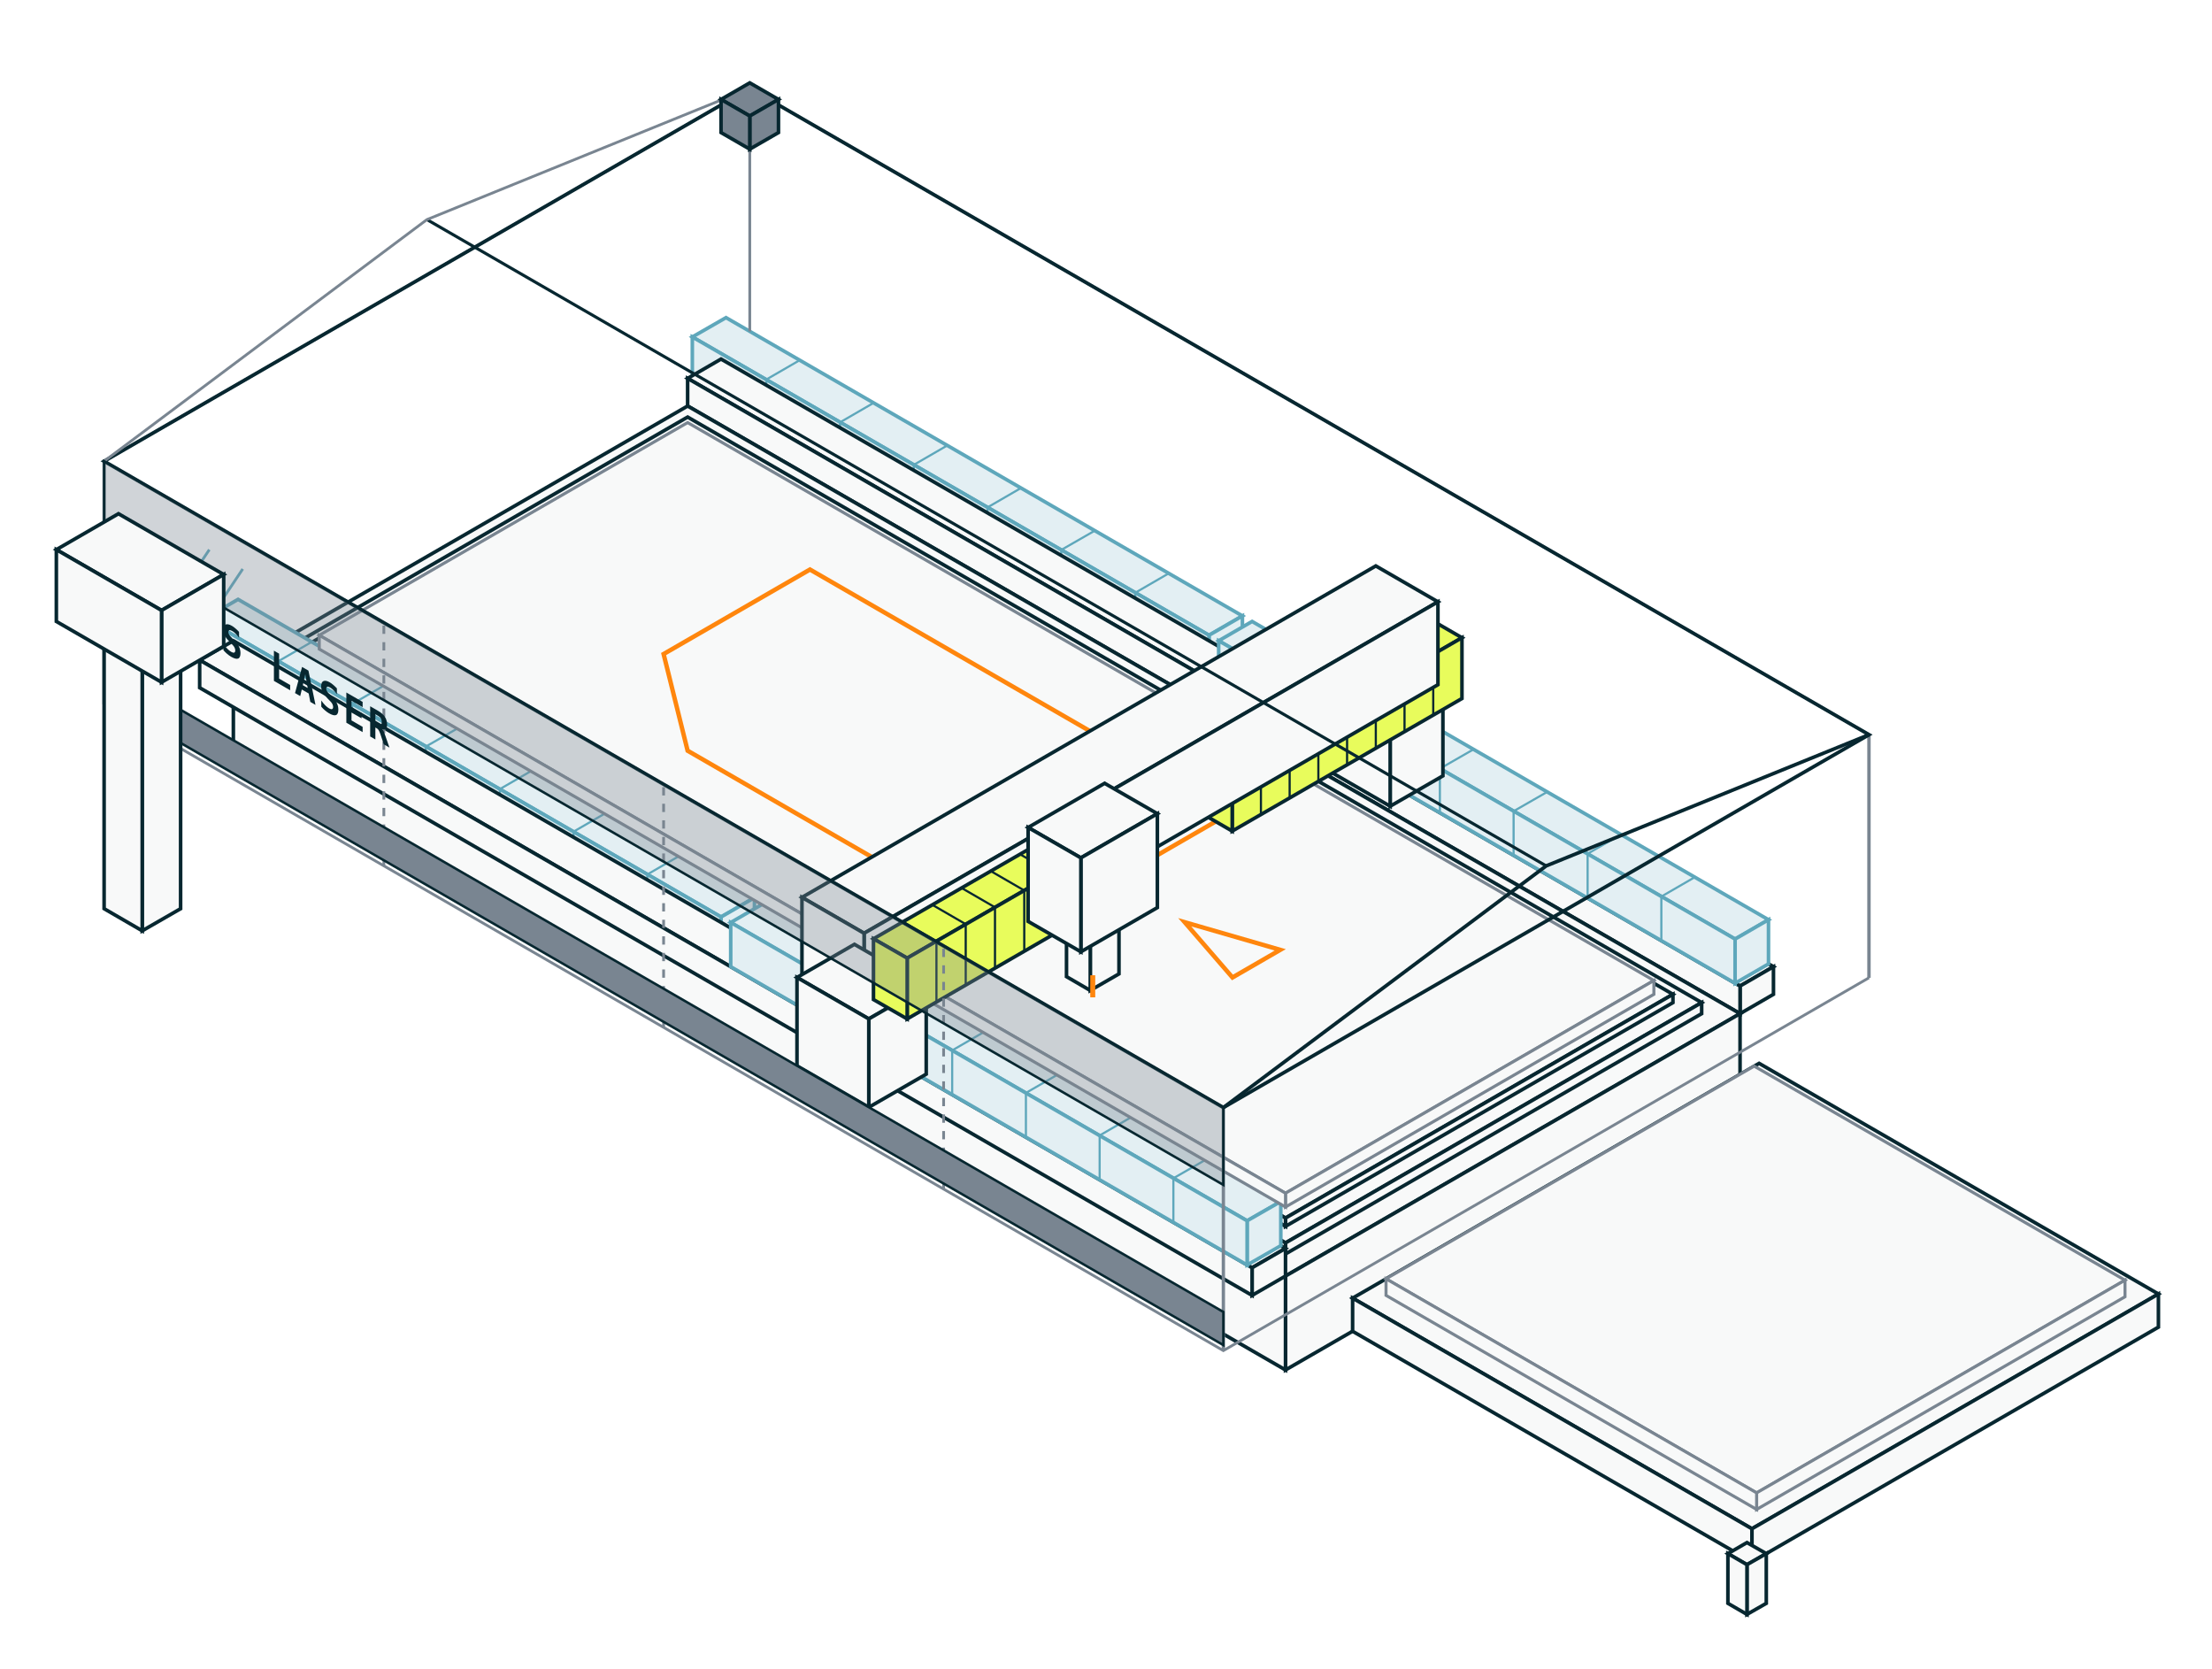
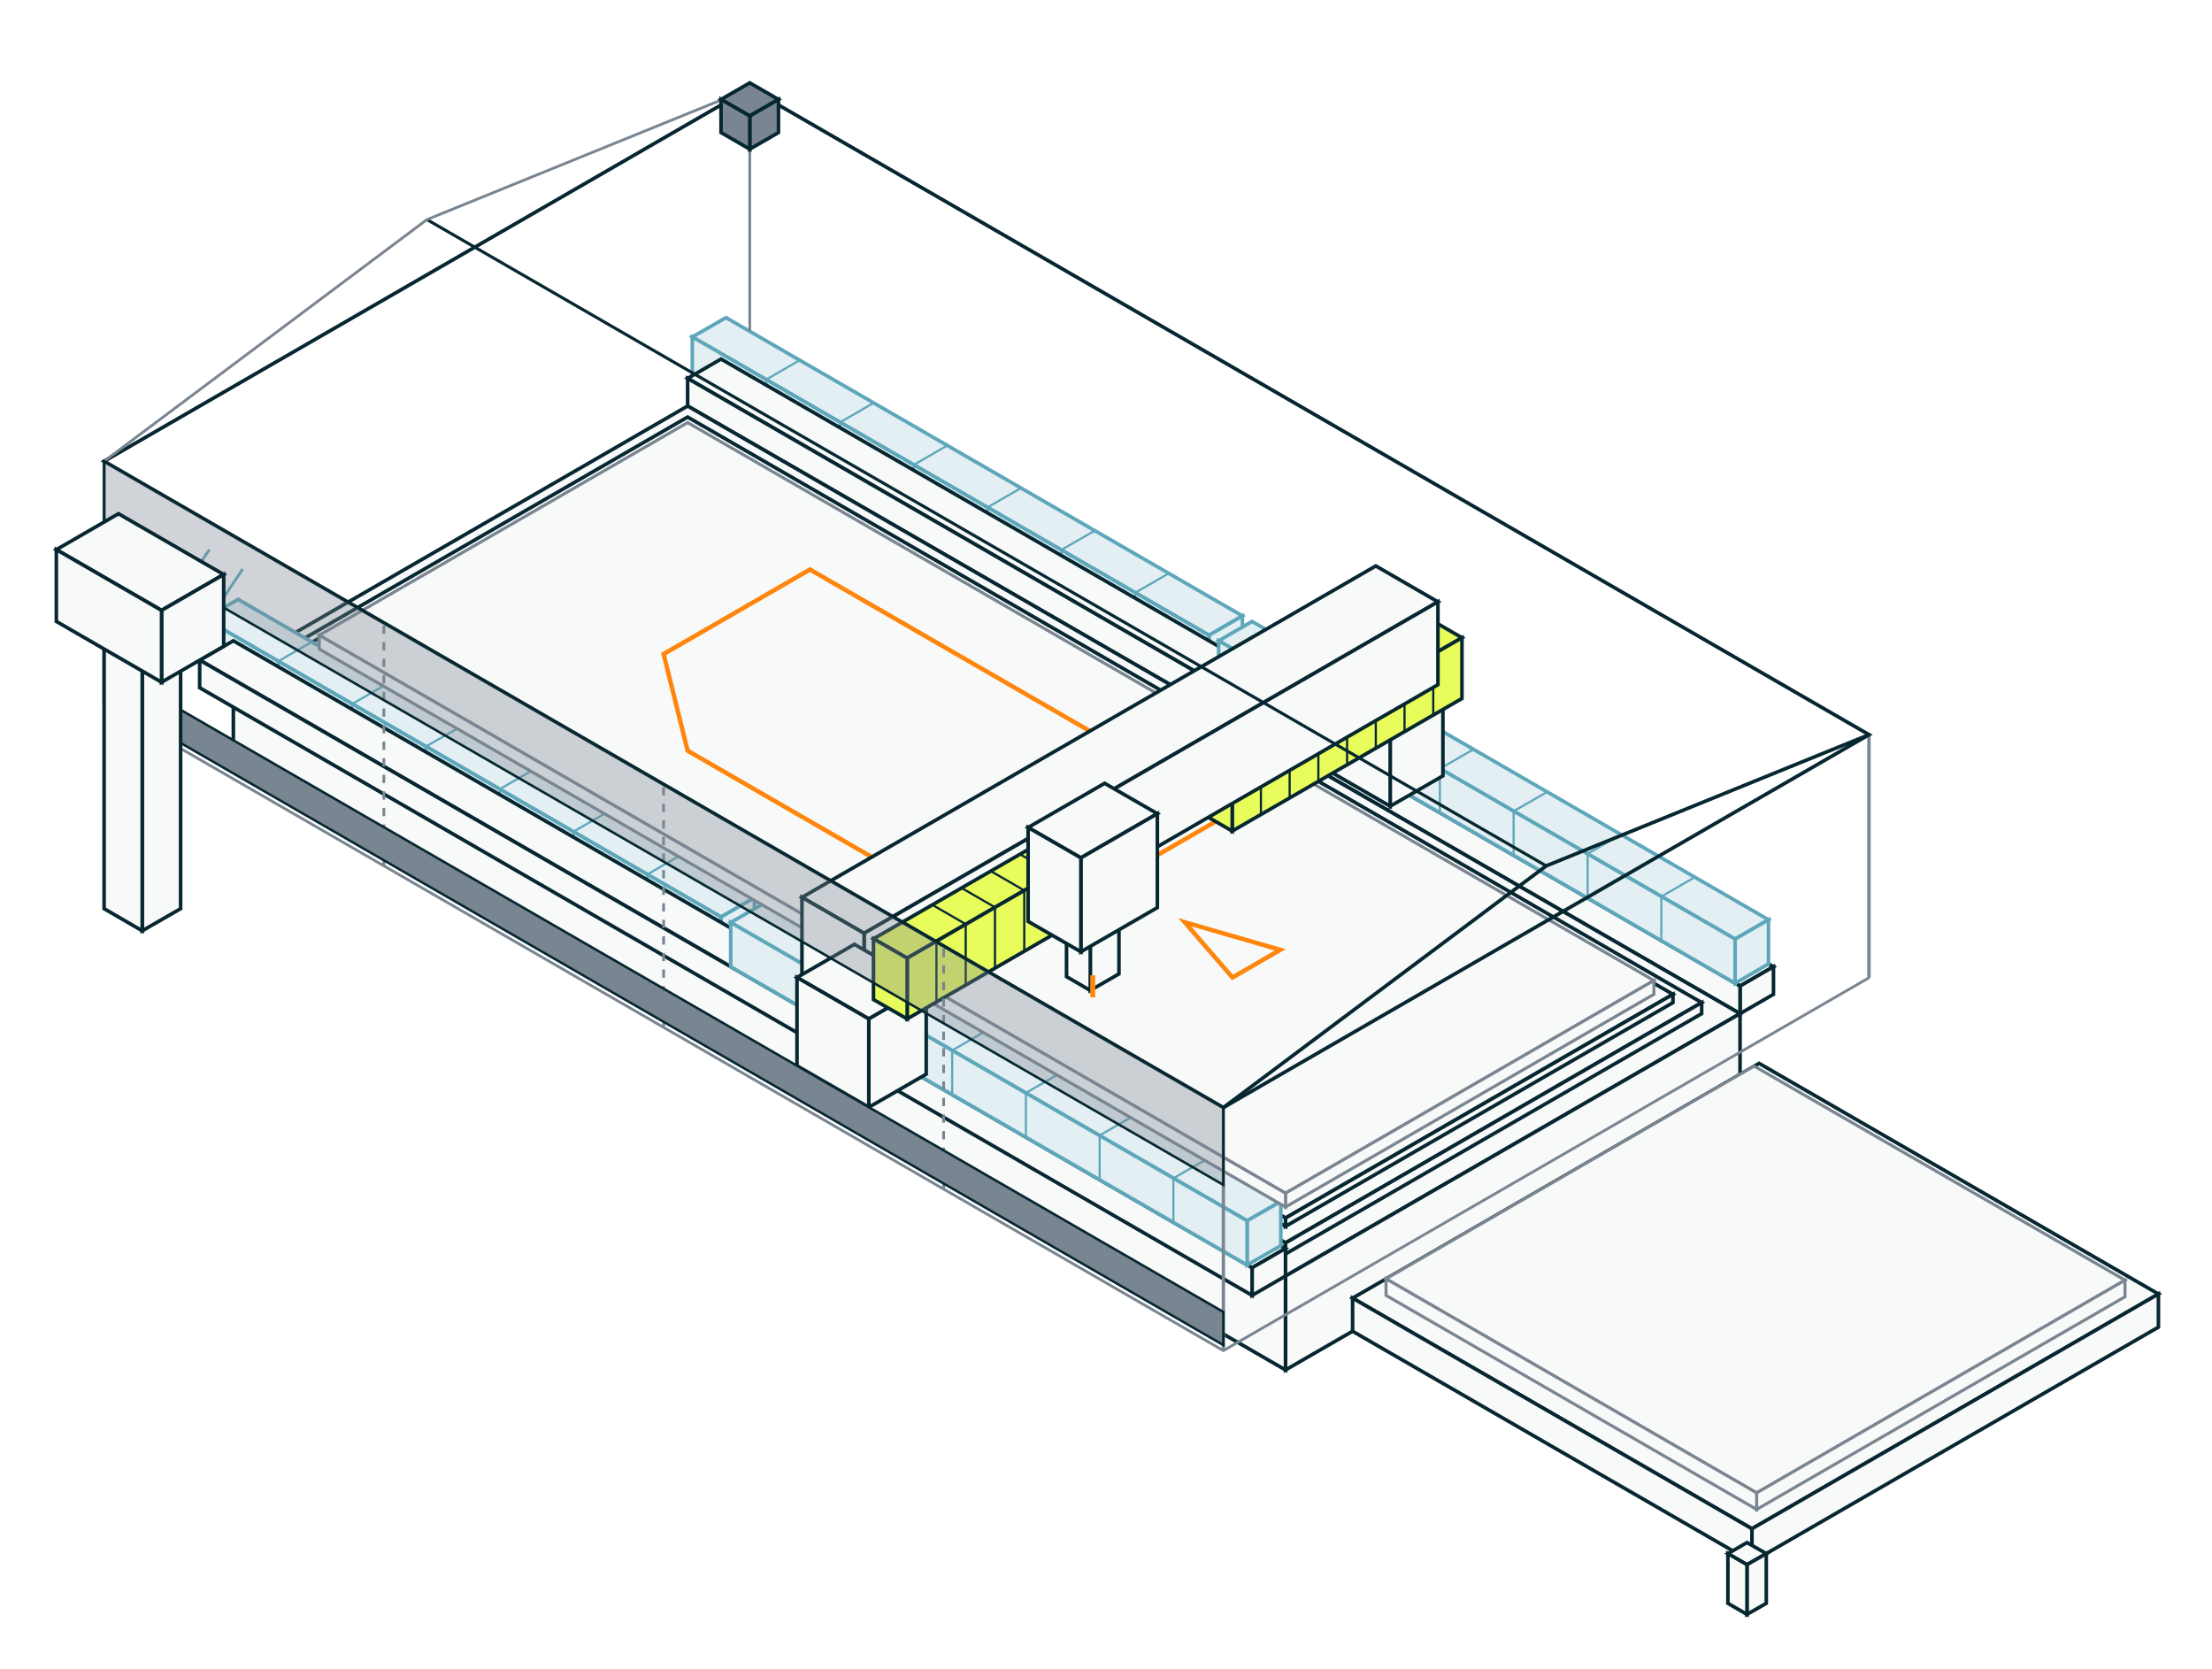
<svg xmlns="http://www.w3.org/2000/svg" class="mach" viewBox="-249 -181 801 604" aria-hidden="true">
  <g id="base">
    <polygon points="13.9,-66.0 200.9,42.0 188.8,49.0 1.7,-59.0" fill="#E3EFF3" stroke="#5EA7BB" stroke-width="1.3" stroke-linejoin="miter" />
    <polygon points="200.9,58.0 188.8,65.0 188.8,49.0 200.9,42.0" fill="#E3EFF3" stroke="#5EA7BB" stroke-width="1.3" stroke-linejoin="miter" />
    <polygon points="1.7,-43.0 188.8,65.0 188.8,49.0 1.7,-59.0" fill="#E3EFF3" stroke="#5EA7BB" stroke-width="1.3" stroke-linejoin="miter" />
    <line x1="40.6" y1="-50.6" x2="28.5" y2="-43.6" stroke="#5EA7BB" stroke-width="0.78" />
    <line x1="28.5" y1="-27.6" x2="28.5" y2="-43.6" stroke="#5EA7BB" stroke-width="0.78" />
    <line x1="67.3" y1="-35.1" x2="55.2" y2="-28.1" stroke="#5EA7BB" stroke-width="0.78" />
    <line x1="55.2" y1="-12.1" x2="55.2" y2="-28.1" stroke="#5EA7BB" stroke-width="0.78" />
    <line x1="94.0" y1="-19.7" x2="81.9" y2="-12.7" stroke="#5EA7BB" stroke-width="0.78" />
    <line x1="81.9" y1="3.3" x2="81.9" y2="-12.7" stroke="#5EA7BB" stroke-width="0.78" />
    <line x1="120.7" y1="-4.3" x2="108.6" y2="2.7" stroke="#5EA7BB" stroke-width="0.78" />
    <line x1="108.6" y1="18.7" x2="108.6" y2="2.7" stroke="#5EA7BB" stroke-width="0.78" />
    <line x1="147.5" y1="11.1" x2="135.3" y2="18.1" stroke="#5EA7BB" stroke-width="0.78" />
    <line x1="135.3" y1="34.1" x2="135.3" y2="18.1" stroke="#5EA7BB" stroke-width="0.78" />
    <line x1="174.2" y1="26.6" x2="162.1" y2="33.6" stroke="#5EA7BB" stroke-width="0.78" />
    <line x1="162.1" y1="49.6" x2="162.1" y2="33.6" stroke="#5EA7BB" stroke-width="0.78" />
    <polygon points="12.1,-51.0 393.2,169.0 381.1,176.0 0.0,-44.0" fill="#F8F9F9" stroke="#072730" stroke-width="1.3" stroke-linejoin="miter" />
    <polygon points="393.2,179.0 381.1,186.0 381.1,176.0 393.2,169.0" fill="#F8F9F9" stroke="#072730" stroke-width="1.3" stroke-linejoin="miter" />
    <polygon points="0.0,-34.0 381.1,186.0 381.1,176.0 0.0,-44.0" fill="#F8F9F9" stroke="#072730" stroke-width="1.3" stroke-linejoin="miter" />
    <polygon points="0.0,-34.0 381.1,186.0 216.5,281.0 -164.5,61.0" fill="#F8F9F9" stroke="#072730" stroke-width="1.3" stroke-linejoin="miter" />
    <polygon points="381.1,220.0 216.5,315.0 216.5,281.0 381.1,186.0" fill="#F8F9F9" stroke="#072730" stroke-width="1.3" stroke-linejoin="miter" />
    <polygon points="-164.5,95.0 216.5,315.0 216.5,281.0 -164.5,61.0" fill="#F8F9F9" stroke="#072730" stroke-width="1.3" stroke-linejoin="miter" />
    <polygon points="0.0,-30.0 367.2,182.0 216.5,269.0 -150.7,57.0" fill="#F8F9F9" stroke="#072730" stroke-width="1.3" stroke-linejoin="miter" />
    <polygon points="367.2,186.0 216.5,273.0 216.5,269.0 367.2,182.0" fill="#F8F9F9" stroke="#072730" stroke-width="1.3" stroke-linejoin="miter" />
    <polygon points="-150.7,61.0 216.5,273.0 216.5,269.0 -150.7,57.0" fill="#F8F9F9" stroke="#072730" stroke-width="1.3" stroke-linejoin="miter" />
    <polygon points="0.0,-27.0 356.8,179.0 216.5,260.0 -140.3,54.0" fill="#F8F9F9" stroke="#072730" stroke-width="1.3" stroke-linejoin="miter" />
    <polygon points="356.8,182.0 216.5,263.0 216.5,260.0 356.8,179.0" fill="#F8F9F9" stroke="#072730" stroke-width="1.3" stroke-linejoin="miter" />
    <polygon points="-140.3,57.0 216.5,263.0 216.5,260.0 -140.3,54.0" fill="#F8F9F9" stroke="#072730" stroke-width="1.3" stroke-linejoin="miter" />
    <polygon points="-162.8,36.0 24.2,144.0 12.1,151.0 -174.9,43.0" fill="#E3EFF3" stroke="#5EA7BB" stroke-width="1.3" stroke-linejoin="miter" />
    <polygon points="24.2,160.0 12.1,167.0 12.1,151.0 24.2,144.0" fill="#E3EFF3" stroke="#5EA7BB" stroke-width="1.3" stroke-linejoin="miter" />
    <polygon points="-174.9,59.0 12.1,167.0 12.1,151.0 -174.9,43.0" fill="#E3EFF3" stroke="#5EA7BB" stroke-width="1.3" stroke-linejoin="miter" />
    <line x1="-136.1" y1="51.4" x2="-148.2" y2="58.4" stroke="#5EA7BB" stroke-width="0.78" />
    <line x1="-148.2" y1="74.4" x2="-148.2" y2="58.4" stroke="#5EA7BB" stroke-width="0.78" />
    <line x1="-109.4" y1="66.9" x2="-121.5" y2="73.9" stroke="#5EA7BB" stroke-width="0.78" />
    <line x1="-121.5" y1="89.9" x2="-121.5" y2="73.9" stroke="#5EA7BB" stroke-width="0.78" />
    <line x1="-82.6" y1="82.3" x2="-94.8" y2="89.3" stroke="#5EA7BB" stroke-width="0.78" />
    <line x1="-94.8" y1="105.3" x2="-94.8" y2="89.3" stroke="#5EA7BB" stroke-width="0.78" />
    <line x1="-55.9" y1="97.7" x2="-68.0" y2="104.7" stroke="#5EA7BB" stroke-width="0.78" />
    <line x1="-68.0" y1="120.7" x2="-68.0" y2="104.7" stroke="#5EA7BB" stroke-width="0.78" />
    <line x1="-29.2" y1="113.1" x2="-41.3" y2="120.1" stroke="#5EA7BB" stroke-width="0.78" />
    <line x1="-41.3" y1="136.1" x2="-41.3" y2="120.1" stroke="#5EA7BB" stroke-width="0.78" />
    <line x1="-2.5" y1="128.6" x2="-14.6" y2="135.6" stroke="#5EA7BB" stroke-width="0.78" />
    <line x1="-14.6" y1="151.6" x2="-14.6" y2="135.6" stroke="#5EA7BB" stroke-width="0.78" />
    <polygon points="204.4,44.0 391.4,152.0 379.3,159.0 192.3,51.0" fill="#E3EFF3" stroke="#5EA7BB" stroke-width="1.3" stroke-linejoin="miter" />
    <polygon points="391.4,168.0 379.3,175.0 379.3,159.0 391.4,152.0" fill="#E3EFF3" stroke="#5EA7BB" stroke-width="1.3" stroke-linejoin="miter" />
    <polygon points="192.3,67.0 379.3,175.0 379.3,159.0 192.3,51.0" fill="#E3EFF3" stroke="#5EA7BB" stroke-width="1.3" stroke-linejoin="miter" />
    <line x1="231.1" y1="59.4" x2="219.0" y2="66.4" stroke="#5EA7BB" stroke-width="0.78" />
    <line x1="219.0" y1="82.4" x2="219.0" y2="66.4" stroke="#5EA7BB" stroke-width="0.78" />
    <line x1="257.8" y1="74.9" x2="245.7" y2="81.9" stroke="#5EA7BB" stroke-width="0.78" />
    <line x1="245.7" y1="97.9" x2="245.7" y2="81.9" stroke="#5EA7BB" stroke-width="0.78" />
    <line x1="284.6" y1="90.3" x2="272.4" y2="97.3" stroke="#5EA7BB" stroke-width="0.78" />
    <line x1="272.4" y1="113.3" x2="272.4" y2="97.3" stroke="#5EA7BB" stroke-width="0.78" />
    <line x1="311.3" y1="105.7" x2="299.1" y2="112.7" stroke="#5EA7BB" stroke-width="0.78" />
    <line x1="299.1" y1="128.7" x2="299.1" y2="112.7" stroke="#5EA7BB" stroke-width="0.78" />
    <line x1="338.0" y1="121.1" x2="325.9" y2="128.1" stroke="#5EA7BB" stroke-width="0.78" />
    <line x1="325.9" y1="144.1" x2="325.9" y2="128.1" stroke="#5EA7BB" stroke-width="0.78" />
    <line x1="364.7" y1="136.6" x2="352.6" y2="143.6" stroke="#5EA7BB" stroke-width="0.78" />
    <line x1="352.6" y1="159.6" x2="352.6" y2="143.6" stroke="#5EA7BB" stroke-width="0.78" />
    <polygon points="-164.5,51.0 216.5,271.0 204.4,278.0 -176.7,58.0" fill="#F8F9F9" stroke="#072730" stroke-width="1.3" stroke-linejoin="miter" />
    <polygon points="216.5,281.0 204.4,288.0 204.4,278.0 216.5,271.0" fill="#F8F9F9" stroke="#072730" stroke-width="1.3" stroke-linejoin="miter" />
    <polygon points="-176.7,68.0 204.4,288.0 204.4,278.0 -176.7,58.0" fill="#F8F9F9" stroke="#072730" stroke-width="1.3" stroke-linejoin="miter" />
    <polygon points="27.7,146.0 214.8,254.0 202.6,261.0 15.6,153.0" fill="#E3EFF3" stroke="#5EA7BB" stroke-width="1.3" stroke-linejoin="miter" />
    <polygon points="214.8,270.0 202.6,277.0 202.6,261.0 214.8,254.0" fill="#E3EFF3" stroke="#5EA7BB" stroke-width="1.3" stroke-linejoin="miter" />
    <polygon points="15.6,169.0 202.6,277.0 202.6,261.0 15.6,153.0" fill="#E3EFF3" stroke="#5EA7BB" stroke-width="1.3" stroke-linejoin="miter" />
    <line x1="54.4" y1="161.4" x2="42.3" y2="168.4" stroke="#5EA7BB" stroke-width="0.78" />
    <line x1="42.3" y1="184.4" x2="42.3" y2="168.4" stroke="#5EA7BB" stroke-width="0.78" />
    <line x1="81.2" y1="176.9" x2="69.0" y2="183.9" stroke="#5EA7BB" stroke-width="0.78" />
    <line x1="69.0" y1="199.9" x2="69.0" y2="183.9" stroke="#5EA7BB" stroke-width="0.78" />
    <line x1="107.9" y1="192.3" x2="95.8" y2="199.3" stroke="#5EA7BB" stroke-width="0.78" />
    <line x1="95.8" y1="215.3" x2="95.8" y2="199.3" stroke="#5EA7BB" stroke-width="0.78" />
    <line x1="134.6" y1="207.7" x2="122.5" y2="214.7" stroke="#5EA7BB" stroke-width="0.78" />
    <line x1="122.5" y1="230.7" x2="122.5" y2="214.7" stroke="#5EA7BB" stroke-width="0.78" />
    <line x1="161.3" y1="223.1" x2="149.2" y2="230.1" stroke="#5EA7BB" stroke-width="0.78" />
    <line x1="149.2" y1="246.1" x2="149.2" y2="230.1" stroke="#5EA7BB" stroke-width="0.78" />
    <line x1="188.1" y1="238.6" x2="175.9" y2="245.6" stroke="#5EA7BB" stroke-width="0.78" />
    <line x1="175.9" y1="261.6" x2="175.9" y2="245.6" stroke="#5EA7BB" stroke-width="0.78" />
  </g>
  <g id="sheet">
    <polygon points="0.0,-28.0 349.9,174.0 216.5,251.0 -133.4,49.0" fill="#F8F9F9" stroke="#798591" stroke-width="1.1" stroke-linejoin="miter" />
    <polygon points="349.9,179.0 216.5,256.0 216.5,251.0 349.9,174.0" fill="#F8F9F9" stroke="#798591" stroke-width="1.1" stroke-linejoin="miter" />
    <polygon points="-133.4,54.0 216.5,256.0 216.5,251.0 -133.4,49.0" fill="#F8F9F9" stroke="#798591" stroke-width="1.1" stroke-linejoin="miter" />
    <path d="M44.3 25.2 L196.8 113.2 L117.8 158.8 L0.0 90.8 L-8.7 55.8 Z" fill="none" stroke="#FF860D" stroke-width="1.6" stroke-linejoin="miter" pathLength="1" class="cut" id="cut" />
    <path d="M180.0 152.9 L197.3 172.9 L214.6 162.9 Z" fill="none" stroke="#FF860D" stroke-width="1.6" stroke-linejoin="miter" pathLength="1" class="cut2" id="cut2" />
  </g>
  <g id="cabinBack">
    <path d="M22.5 -61.0 L22.5 -149.0" fill="none" stroke="#798591" stroke-width="1" stroke-linejoin="miter" />
    <path d="M427.8 173.0 L427.8 85.0" fill="none" stroke="#798591" stroke-width="1" stroke-linejoin="miter" />
    <path d="M-211.3 74.0 L-211.3 -14.0" fill="none" stroke="#798591" stroke-width="1" stroke-linejoin="miter" />
    <path d="M22.5 -149.0 L427.8 85.0" fill="none" stroke="#798591" stroke-width="1" stroke-linejoin="miter" />
    <path d="M22.5 -149.0 L-211.3 -14.0" fill="none" stroke="#798591" stroke-width="1" stroke-linejoin="miter" />
  </g>
  <g id="gantry" style="--gx0:-114.3px,-66.0px;--gx1:152.4px,88.0px" transform="translate(83.8 48.4)">
    <polygon points="163.7,4.5 189.7,19.5 170.6,30.5 144.6,15.5" fill="#F8F9F9" stroke="#072730" stroke-width="1.3" stroke-linejoin="miter" />
    <polygon points="189.7,51.5 170.6,62.5 170.6,30.5 189.7,19.5" fill="#F8F9F9" stroke="#072730" stroke-width="1.3" stroke-linejoin="miter" />
    <polygon points="144.6,47.5 170.6,62.5 170.6,30.5 144.6,15.5" fill="#F8F9F9" stroke="#072730" stroke-width="1.3" stroke-linejoin="miter" />
    <polygon points="184.5,-5.5 196.6,1.5 113.4,49.5 101.3,42.5" fill="#E8FC5C" stroke="#072730" stroke-width="1.3" stroke-linejoin="miter" />
    <polygon points="196.6,23.5 113.4,71.5 113.4,49.5 196.6,1.5" fill="#E8FC5C" stroke="#072730" stroke-width="1.3" stroke-linejoin="miter" />
    <polygon points="101.3,64.5 113.4,71.5 113.4,49.5 101.3,42.5" fill="#E8FC5C" stroke="#072730" stroke-width="1.3" stroke-linejoin="miter" />
    <line x1="174.1" y1="0.5" x2="186.2" y2="7.5" stroke="#072730" stroke-width="0.78" />
    <line x1="186.2" y1="29.5" x2="186.2" y2="7.5" stroke="#072730" stroke-width="0.78" />
    <line x1="163.7" y1="6.5" x2="175.8" y2="13.5" stroke="#072730" stroke-width="0.78" />
    <line x1="175.8" y1="35.5" x2="175.8" y2="13.5" stroke="#072730" stroke-width="0.78" />
    <line x1="153.3" y1="12.5" x2="165.4" y2="19.5" stroke="#072730" stroke-width="0.78" />
    <line x1="165.4" y1="41.5" x2="165.4" y2="19.5" stroke="#072730" stroke-width="0.78" />
    <line x1="142.9" y1="18.5" x2="155.0" y2="25.5" stroke="#072730" stroke-width="0.78" />
    <line x1="155.0" y1="47.5" x2="155.0" y2="25.5" stroke="#072730" stroke-width="0.78" />
    <line x1="132.5" y1="24.5" x2="144.6" y2="31.5" stroke="#072730" stroke-width="0.78" />
    <line x1="144.6" y1="53.5" x2="144.6" y2="31.5" stroke="#072730" stroke-width="0.78" />
    <line x1="122.1" y1="30.5" x2="134.2" y2="37.5" stroke="#072730" stroke-width="0.78" />
    <line x1="134.2" y1="59.5" x2="134.2" y2="37.5" stroke="#072730" stroke-width="0.78" />
    <line x1="111.7" y1="36.5" x2="123.8" y2="43.5" stroke="#072730" stroke-width="0.78" />
    <line x1="123.8" y1="65.5" x2="123.8" y2="43.5" stroke="#072730" stroke-width="0.78" />
    <polygon points="165.4,-24.5 187.9,-11.5 -19.9,108.5 -42.4,95.5" fill="#F8F9F9" stroke="#072730" stroke-width="1.3" stroke-linejoin="miter" />
    <polygon points="187.9,18.5 -19.9,138.5 -19.9,108.5 187.9,-11.5" fill="#F8F9F9" stroke="#072730" stroke-width="1.3" stroke-linejoin="miter" />
    <polygon points="-42.4,125.5 -19.9,138.5 -19.9,108.5 -42.4,95.5" fill="#F8F9F9" stroke="#072730" stroke-width="1.3" stroke-linejoin="miter" />
    <polygon points="-23.4,112.5 2.6,127.5 -18.2,139.5 -44.2,124.5" fill="#F8F9F9" stroke="#072730" stroke-width="1.3" stroke-linejoin="miter" />
    <polygon points="2.6,159.5 -18.2,171.5 -18.2,139.5 2.6,127.5" fill="#F8F9F9" stroke="#072730" stroke-width="1.3" stroke-linejoin="miter" />
    <polygon points="-44.2,156.5 -18.2,171.5 -18.2,139.5 -44.2,124.5" fill="#F8F9F9" stroke="#072730" stroke-width="1.3" stroke-linejoin="miter" />
    <polygon points="68.4,61.5 80.5,68.5 -4.3,117.5 -16.5,110.5" fill="#E8FC5C" stroke="#072730" stroke-width="1.3" stroke-linejoin="miter" />
    <polygon points="80.5,90.5 -4.3,139.5 -4.3,117.5 80.5,68.5" fill="#E8FC5C" stroke="#072730" stroke-width="1.3" stroke-linejoin="miter" />
    <polygon points="-16.5,132.5 -4.3,139.5 -4.3,117.5 -16.5,110.5" fill="#E8FC5C" stroke="#072730" stroke-width="1.3" stroke-linejoin="miter" />
    <line x1="57.8" y1="67.6" x2="69.9" y2="74.6" stroke="#072730" stroke-width="0.78" />
    <line x1="69.9" y1="96.6" x2="69.9" y2="74.6" stroke="#072730" stroke-width="0.78" />
    <line x1="47.2" y1="73.8" x2="59.3" y2="80.8" stroke="#072730" stroke-width="0.78" />
    <line x1="59.3" y1="102.8" x2="59.3" y2="80.8" stroke="#072730" stroke-width="0.78" />
    <line x1="36.6" y1="79.9" x2="48.7" y2="86.9" stroke="#072730" stroke-width="0.78" />
    <line x1="48.7" y1="108.9" x2="48.7" y2="86.9" stroke="#072730" stroke-width="0.78" />
    <line x1="26.0" y1="86.0" x2="38.1" y2="93.0" stroke="#072730" stroke-width="0.78" />
    <line x1="38.1" y1="115.0" x2="38.1" y2="93.0" stroke="#072730" stroke-width="0.78" />
    <line x1="15.4" y1="92.1" x2="27.5" y2="99.1" stroke="#072730" stroke-width="0.78" />
    <line x1="27.5" y1="121.1" x2="27.5" y2="99.1" stroke="#072730" stroke-width="0.78" />
    <line x1="4.8" y1="98.2" x2="16.9" y2="105.2" stroke="#072730" stroke-width="0.78" />
    <line x1="16.9" y1="127.2" x2="16.9" y2="105.2" stroke="#072730" stroke-width="0.78" />
    <line x1="-5.8" y1="104.4" x2="6.3" y2="111.4" stroke="#072730" stroke-width="0.78" />
    <line x1="6.3" y1="133.4" x2="6.3" y2="111.4" stroke="#072730" stroke-width="0.78" />
    <g id="head" style="--hy0:45.0px,-26.0px;--hy1:-45.0px,26.0px" transform="translate(-31.5 18.2)">
      <polygon points="95.3,78.0 103.9,83.0 93.5,89.0 84.9,84.0" fill="#F8F9F9" stroke="#072730" stroke-width="1.3" stroke-linejoin="miter" />
      <polygon points="103.9,105.0 93.5,111.0 93.5,89.0 103.9,83.0" fill="#F8F9F9" stroke="#072730" stroke-width="1.3" stroke-linejoin="miter" />
      <polygon points="84.9,106.0 93.5,111.0 93.5,89.0 84.9,84.0" fill="#F8F9F9" stroke="#072730" stroke-width="1.3" stroke-linejoin="miter" />
      <polygon points="98.7,36.0 117.8,47.0 90.1,63.0 71.0,52.0" fill="#F8F9F9" stroke="#072730" stroke-width="1.3" stroke-linejoin="miter" />
      <polygon points="117.8,81.0 90.1,97.0 90.1,63.0 117.8,47.0" fill="#F8F9F9" stroke="#072730" stroke-width="1.3" stroke-linejoin="miter" />
      <polygon points="71.0,86.0 90.1,97.0 90.1,63.0 71.0,52.0" fill="#F8F9F9" stroke="#072730" stroke-width="1.3" stroke-linejoin="miter" />
      <path d="M94.4 105.5 L94.4 113.5" fill="none" stroke="#FF860D" stroke-width="1.8" stroke-linejoin="miter" id="beam" />
    </g>
  </g>
  <g id="cabinFront">
    <path d="M427.8 173.0 L194.0 308.0 L-211.3 74.0" fill="none" stroke="#798591" stroke-width="1" stroke-linejoin="miter" />
    <path d="M194.0 308.0 L194.0 220.0" fill="none" stroke="#798591" stroke-width="1.2" stroke-linejoin="miter" />
    <path d="M427.8 173.0 L427.8 85.0" fill="none" stroke="#798591" stroke-width="1.2" stroke-linejoin="miter" />
    <path d="M-211.3 74.0 L-211.3 -14.0" fill="none" stroke="#798591" stroke-width="1.2" stroke-linejoin="miter" />
    <path d="M-110.0 132.5 L-110.0 44.5" fill="none" stroke="#798591" stroke-width="1" stroke-linejoin="miter" stroke-dasharray="3 3" />
    <path d="M-8.7 191.0 L-8.7 103.0" fill="none" stroke="#798591" stroke-width="1" stroke-linejoin="miter" stroke-dasharray="3 3" />
    <path d="M92.7 249.5 L92.7 161.5" fill="none" stroke="#798591" stroke-width="1" stroke-linejoin="miter" stroke-dasharray="3 3" />
    <path d="M-199.2 57.0 L-173.2 18.0" fill="none" stroke="#5EA7BB" stroke-width="1" stroke-linejoin="miter" />
    <path d="M-187.1 64.0 L-161.1 25.0" fill="none" stroke="#5EA7BB" stroke-width="1" stroke-linejoin="miter" />
    <path d="M22.5 -149.0 L427.8 85.0 L194.0 220.0 L-211.3 -14.0 Z" fill="none" stroke="#072730" stroke-width="1.3" stroke-linejoin="miter" />
    <path d="M427.8 85.0 L310.9 132.5 L194.0 220.0" fill="none" stroke="#072730" stroke-width="1.3" stroke-linejoin="miter" />
    <path d="M-94.4 -101.5 L310.9 132.5" fill="none" stroke="#072730" stroke-width="1.1" stroke-linejoin="miter" />
    <path d="M22.5 -149.0 L-94.4 -101.5 L-211.3 -14.0" fill="none" stroke="#798591" stroke-width="1" stroke-linejoin="miter" />
    <path d="M-211.3 72.0 L194.0 306.0 L194.0 294.0 L-211.3 60.0 Z" fill="#798591" fill-opacity="1" stroke="#072730" stroke-width="0.9" />
    <path d="M-211.3 14.0 L194.0 248.0 L194.0 220.0 L-211.3 -14.0 Z" fill="#798591" fill-opacity="0.35" stroke="#072730" stroke-width="0.9" />
-     <g transform="matrix(0.866 .5 0 1 -199.2 37.0)">
-       <text x="-6" y="0" font-family="IBM Plex Mono, monospace" font-weight="700" font-size="15" letter-spacing="1.2" fill="#072730">HAN'S LASER</text>
-     </g>
  </g>
  <g id="extra">
    <polygon points="22.5,-151.0 32.9,-145.0 22.5,-139.0 12.1,-145.0" fill="#798591" stroke="#072730" stroke-width="1.3" stroke-linejoin="miter" />
    <polygon points="32.9,-133.0 22.5,-127.0 22.5,-139.0 32.9,-145.0" fill="#798591" stroke="#072730" stroke-width="1.3" stroke-linejoin="miter" />
    <polygon points="12.1,-133.0 22.5,-127.0 22.5,-139.0 12.1,-145.0" fill="#798591" stroke="#072730" stroke-width="1.3" stroke-linejoin="miter" />
    <polygon points="-197.5,40.0 -183.6,48.0 -197.5,56.0 -211.3,48.0" fill="#F8F9F9" stroke="#072730" stroke-width="1.3" stroke-linejoin="miter" />
    <polygon points="-183.6,148.0 -197.5,156.0 -197.5,56.0 -183.6,48.0" fill="#F8F9F9" stroke="#072730" stroke-width="1.3" stroke-linejoin="miter" />
    <polygon points="-211.3,148.0 -197.5,156.0 -197.5,56.0 -211.3,48.0" fill="#F8F9F9" stroke="#072730" stroke-width="1.3" stroke-linejoin="miter" />
    <polygon points="-206.1,5.0 -168.0,27.0 -190.5,40.0 -228.6,18.0" fill="#F8F9F9" stroke="#072730" stroke-width="1.3" stroke-linejoin="miter" />
    <polygon points="-168.0,53.0 -190.5,66.0 -190.5,40.0 -168.0,27.0" fill="#F8F9F9" stroke="#072730" stroke-width="1.3" stroke-linejoin="miter" />
    <polygon points="-228.6,44.0 -190.5,66.0 -190.5,40.0 -228.6,18.0" fill="#F8F9F9" stroke="#072730" stroke-width="1.3" stroke-linejoin="miter" />
    <polygon points="389.7,215.0 396.6,219.0 389.7,223.0 382.8,219.0" fill="#F8F9F9" stroke="#072730" stroke-width="1.3" stroke-linejoin="miter" />
    <polygon points="396.6,237.0 389.7,241.0 389.7,223.0 396.6,219.0" fill="#F8F9F9" stroke="#072730" stroke-width="1.3" stroke-linejoin="miter" />
    <polygon points="382.8,237.0 389.7,241.0 389.7,223.0 382.8,219.0" fill="#F8F9F9" stroke="#072730" stroke-width="1.3" stroke-linejoin="miter" />
    <polygon points="388.0,204.0 532.6,287.5 385.4,372.5 240.8,289.0" fill="#F8F9F9" stroke="#072730" stroke-width="1.3" stroke-linejoin="miter" />
    <polygon points="532.6,299.5 385.4,384.5 385.4,372.5 532.6,287.5" fill="#F8F9F9" stroke="#072730" stroke-width="1.3" stroke-linejoin="miter" />
    <polygon points="240.8,301.0 385.4,384.5 385.4,372.5 240.8,289.0" fill="#F8F9F9" stroke="#072730" stroke-width="1.3" stroke-linejoin="miter" />
    <polygon points="386.2,205.0 520.5,282.5 387.1,359.5 252.9,282.0" fill="#F8F9F9" stroke="#798591" stroke-width="1.1" stroke-linejoin="miter" />
    <polygon points="520.5,288.5 387.1,365.5 387.1,359.5 520.5,282.5" fill="#F8F9F9" stroke="#798591" stroke-width="1.1" stroke-linejoin="miter" />
    <polygon points="252.9,288.0 387.1,365.5 387.1,359.5 252.9,282.0" fill="#F8F9F9" stroke="#798591" stroke-width="1.1" stroke-linejoin="miter" />
    <polygon points="383.6,377.5 390.6,381.5 383.6,385.5 376.7,381.5" fill="#F8F9F9" stroke="#072730" stroke-width="1.3" stroke-linejoin="miter" />
    <polygon points="390.6,399.5 383.6,403.5 383.6,385.5 390.6,381.5" fill="#F8F9F9" stroke="#072730" stroke-width="1.3" stroke-linejoin="miter" />
    <polygon points="376.7,399.5 383.6,403.5 383.6,385.5 376.7,381.5" fill="#F8F9F9" stroke="#072730" stroke-width="1.3" stroke-linejoin="miter" />
  </g>
</svg>
